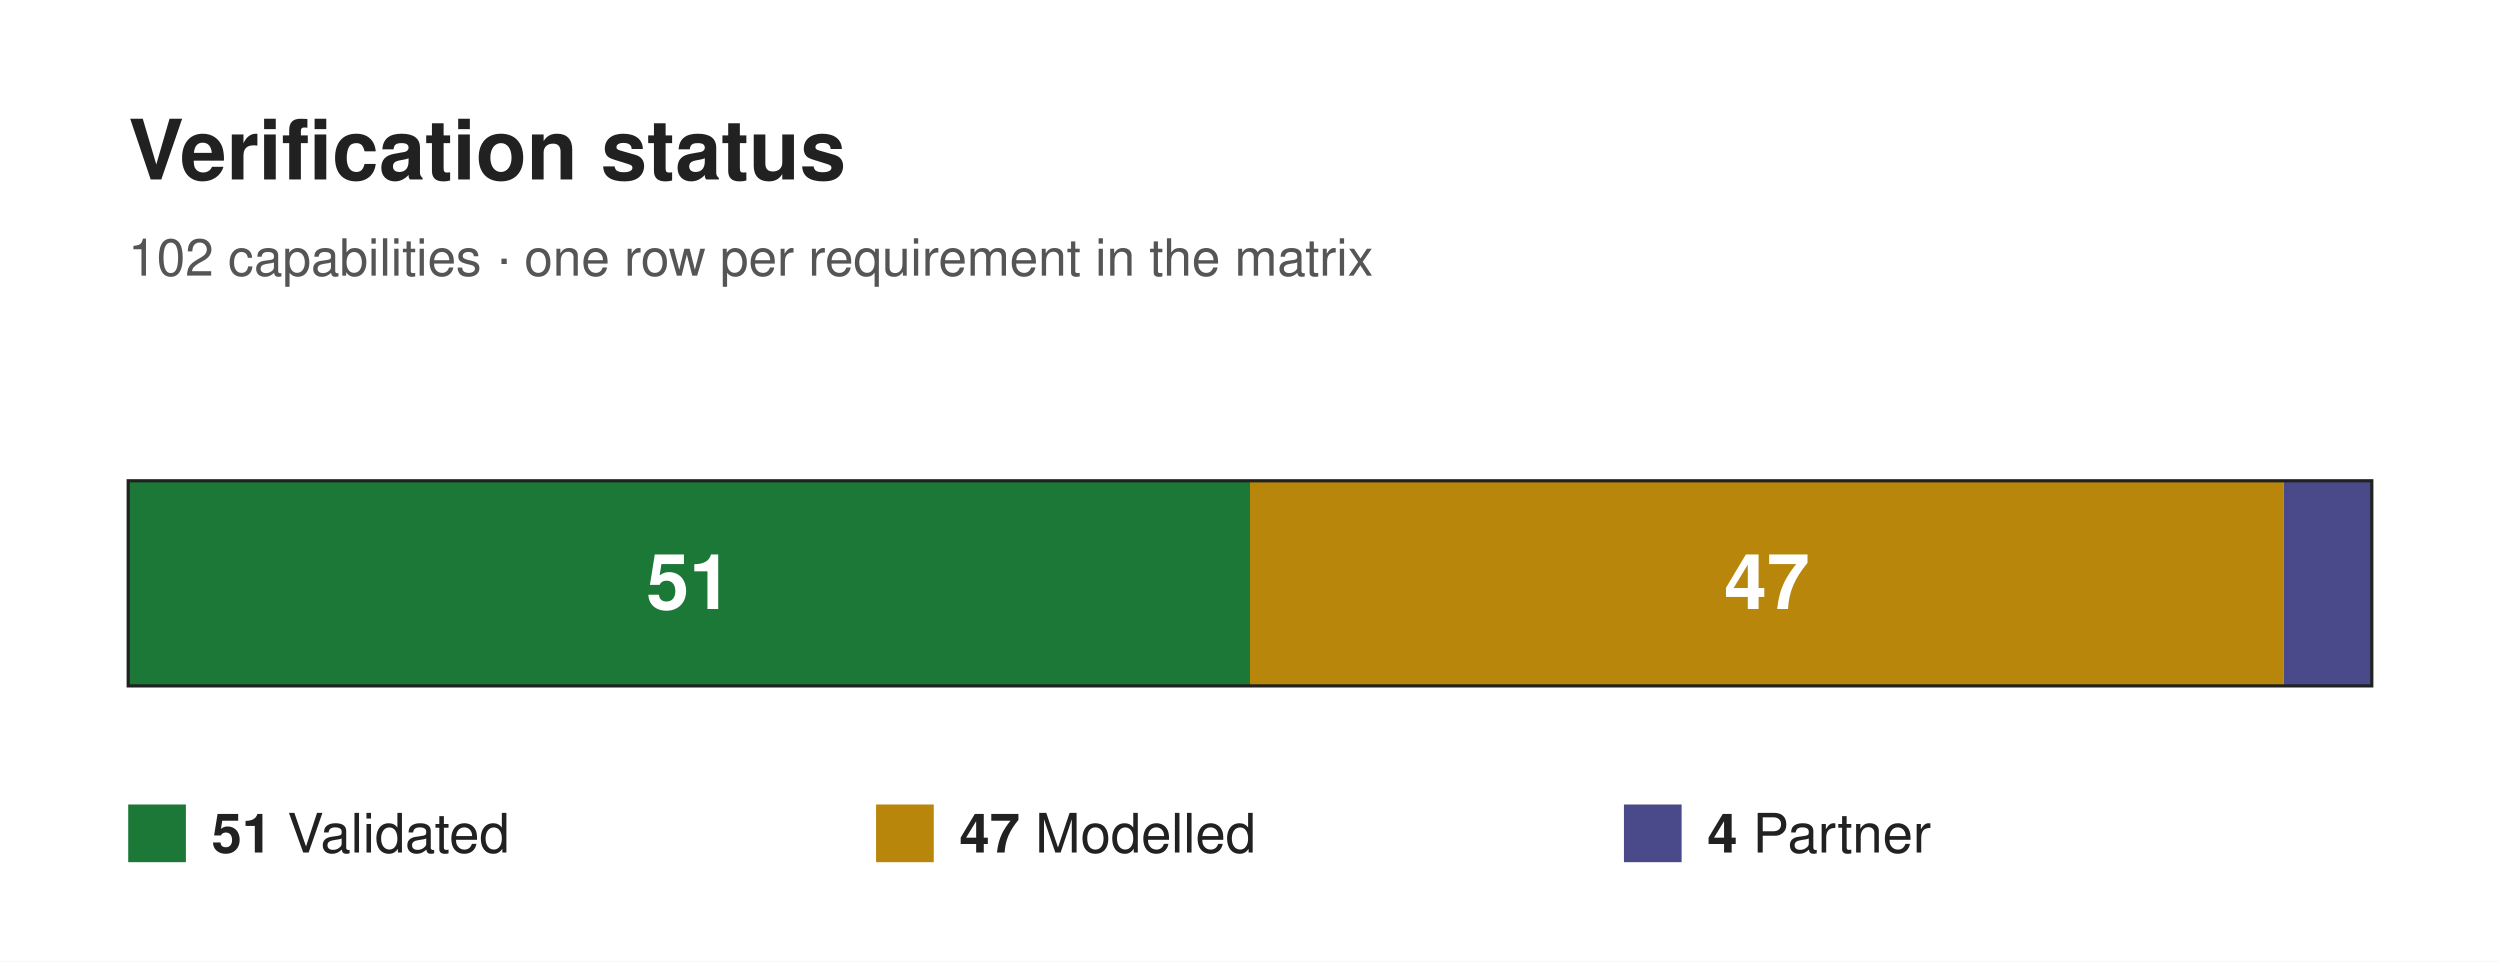
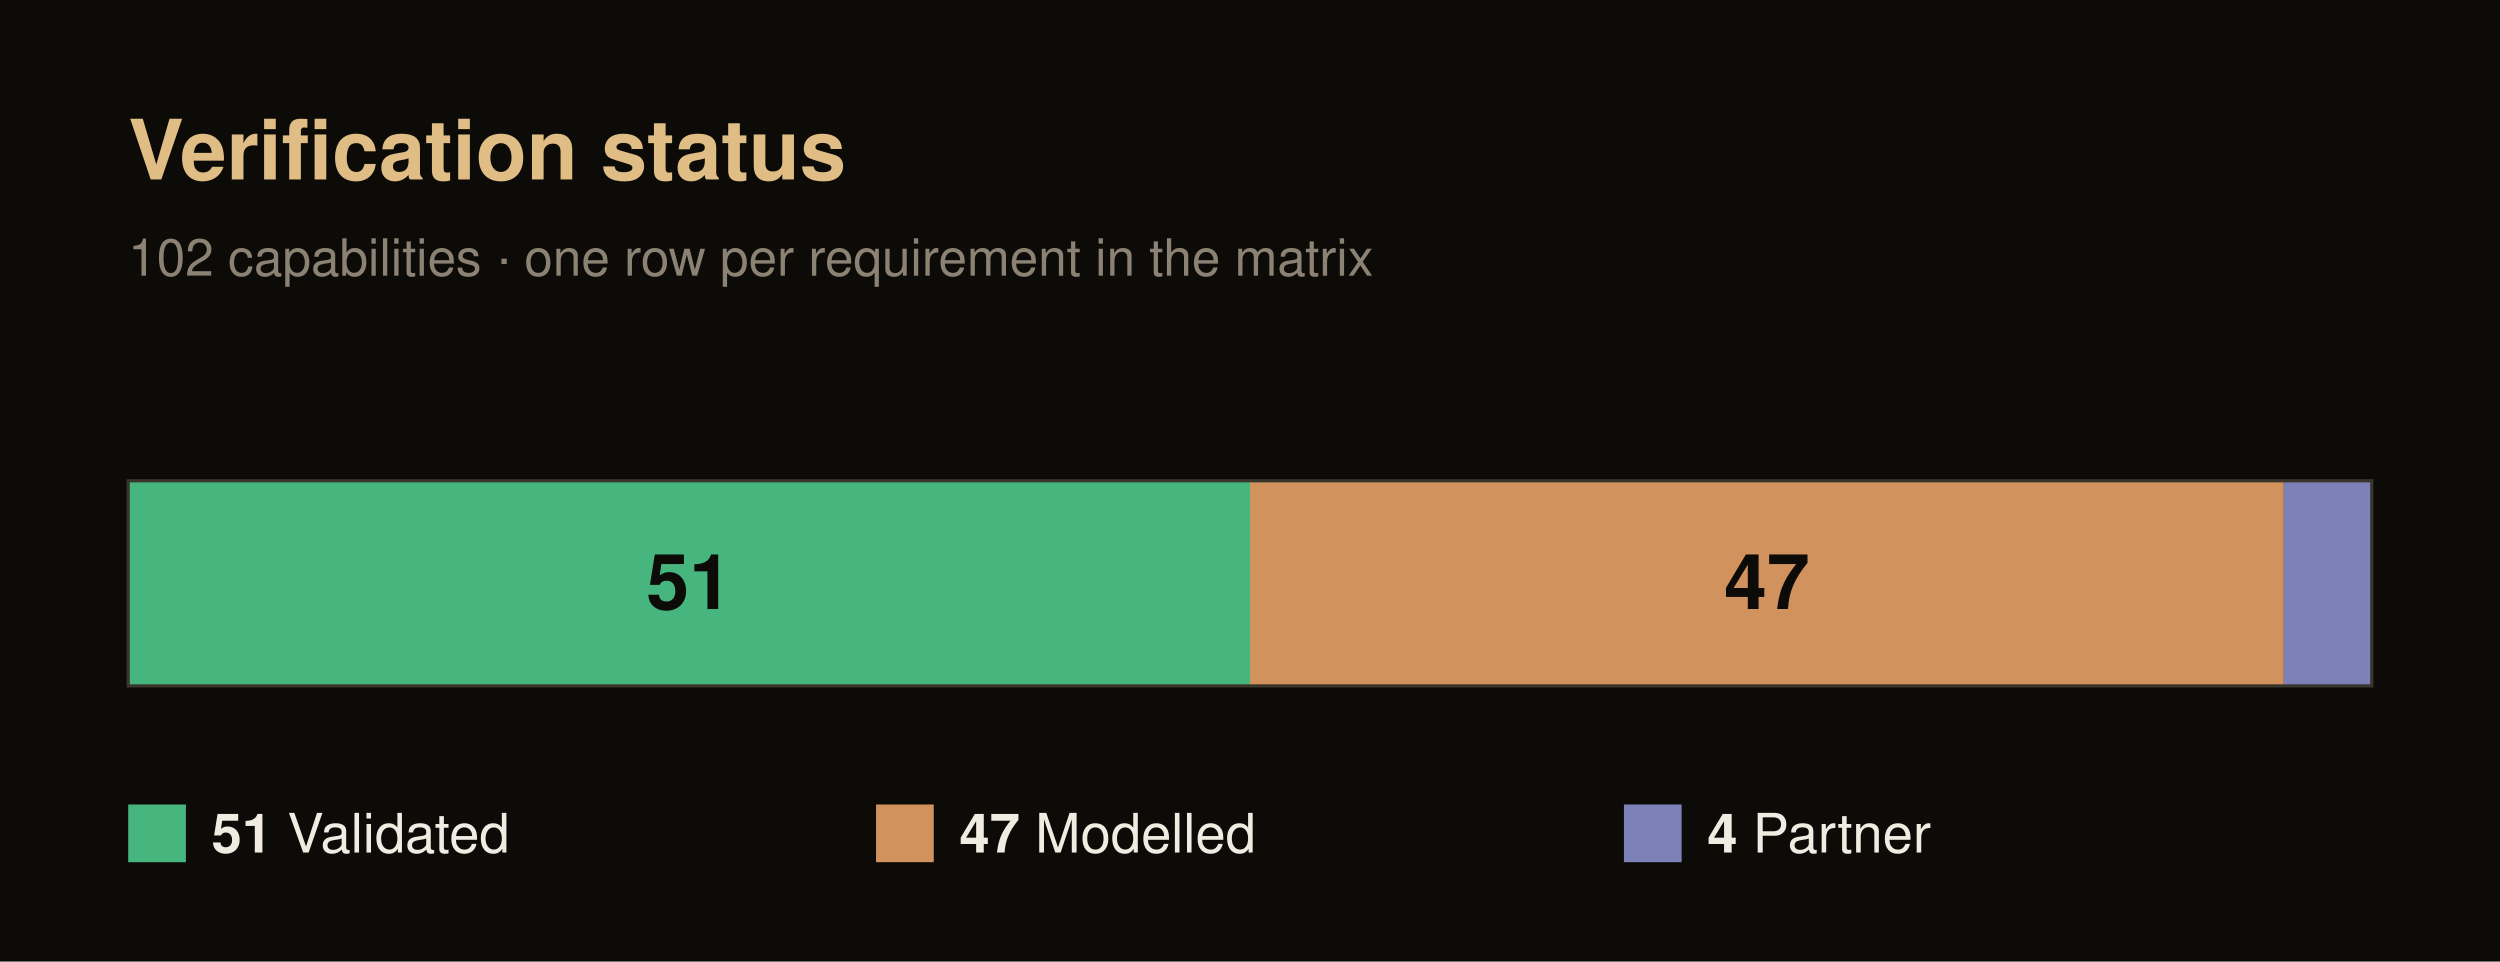
<svg xmlns="http://www.w3.org/2000/svg" width="780" height="300" viewBox="0 0 780 300" font-family="Helvetica, Arial, sans-serif">
-   <rect x="0" y="0" width="780" height="300" fill="#ffffff" />
-   <text x="40" y="56" font-size="26" font-weight="700" fill="#212121">Verification status</text>
-   <text x="40" y="86" font-size="16" fill="#555555">102 capabilities · one row per requirement in the matrix</text>
-   <rect x="40" y="150" width="350" height="64" fill="#1b7837" />
-   <text x="215" y="190" font-size="24" font-weight="700" fill="#ffffff" text-anchor="middle">51</text>
-   <rect x="390" y="150" width="322.55" height="64" fill="#b8860b" />
-   <text x="551.27" y="190" font-size="24" font-weight="700" fill="#ffffff" text-anchor="middle">47</text>
-   <rect x="712.55" y="150" width="27.45" height="64" fill="#4a4a8a" />
-   <rect x="40" y="150" width="700" height="64" fill="none" stroke="#212121" stroke-width="1" />
-   <rect x="40" y="251" width="18" height="18" fill="#1b7837" />
-   <text x="66" y="266" font-size="17" fill="#212121">
+   <rect x="0" y="0" width="780" height="300" fill="#0c0b08" />
+   <text x="40" y="56" font-size="26" font-weight="700" fill="#e0bd84">Verification status</text>
+   <text x="40" y="86" font-size="16" fill="#8c8273">102 capabilities · one row per requirement in the matrix</text>
+   <rect x="40" y="150" width="350" height="64" fill="#46b67e" />
+   <text x="215" y="190" font-size="24" font-weight="700" fill="#0c0b08" text-anchor="middle">51</text>
+   <rect x="390" y="150" width="322.55" height="64" fill="#d2925e" />
+   <text x="551.27" y="190" font-size="24" font-weight="700" fill="#0c0b08" text-anchor="middle">47</text>
+   <rect x="712.55" y="150" width="27.45" height="64" fill="#7c81b8" />
+   <rect x="40" y="150" width="700" height="64" fill="none" stroke="#3a352b" stroke-width="1" />
+   <rect x="40" y="251" width="18" height="18" fill="#46b67e" />
+   <text x="66" y="266" font-size="17" fill="#f1ece2">
    <tspan font-weight="700">51</tspan> Validated</text>
-   <rect x="273.33" y="251" width="18" height="18" fill="#b8860b" />
-   <text x="299.33" y="266" font-size="17" fill="#212121">
+   <rect x="273.33" y="251" width="18" height="18" fill="#d2925e" />
+   <text x="299.33" y="266" font-size="17" fill="#f1ece2">
    <tspan font-weight="700">47</tspan> Modelled</text>
-   <rect x="506.67" y="251" width="18" height="18" fill="#4a4a8a" />
-   <text x="532.67" y="266" font-size="17" fill="#212121">
+   <rect x="506.67" y="251" width="18" height="18" fill="#7c81b8" />
+   <text x="532.67" y="266" font-size="17" fill="#f1ece2">
    <tspan font-weight="700">4</tspan> Partner</text>
</svg>
